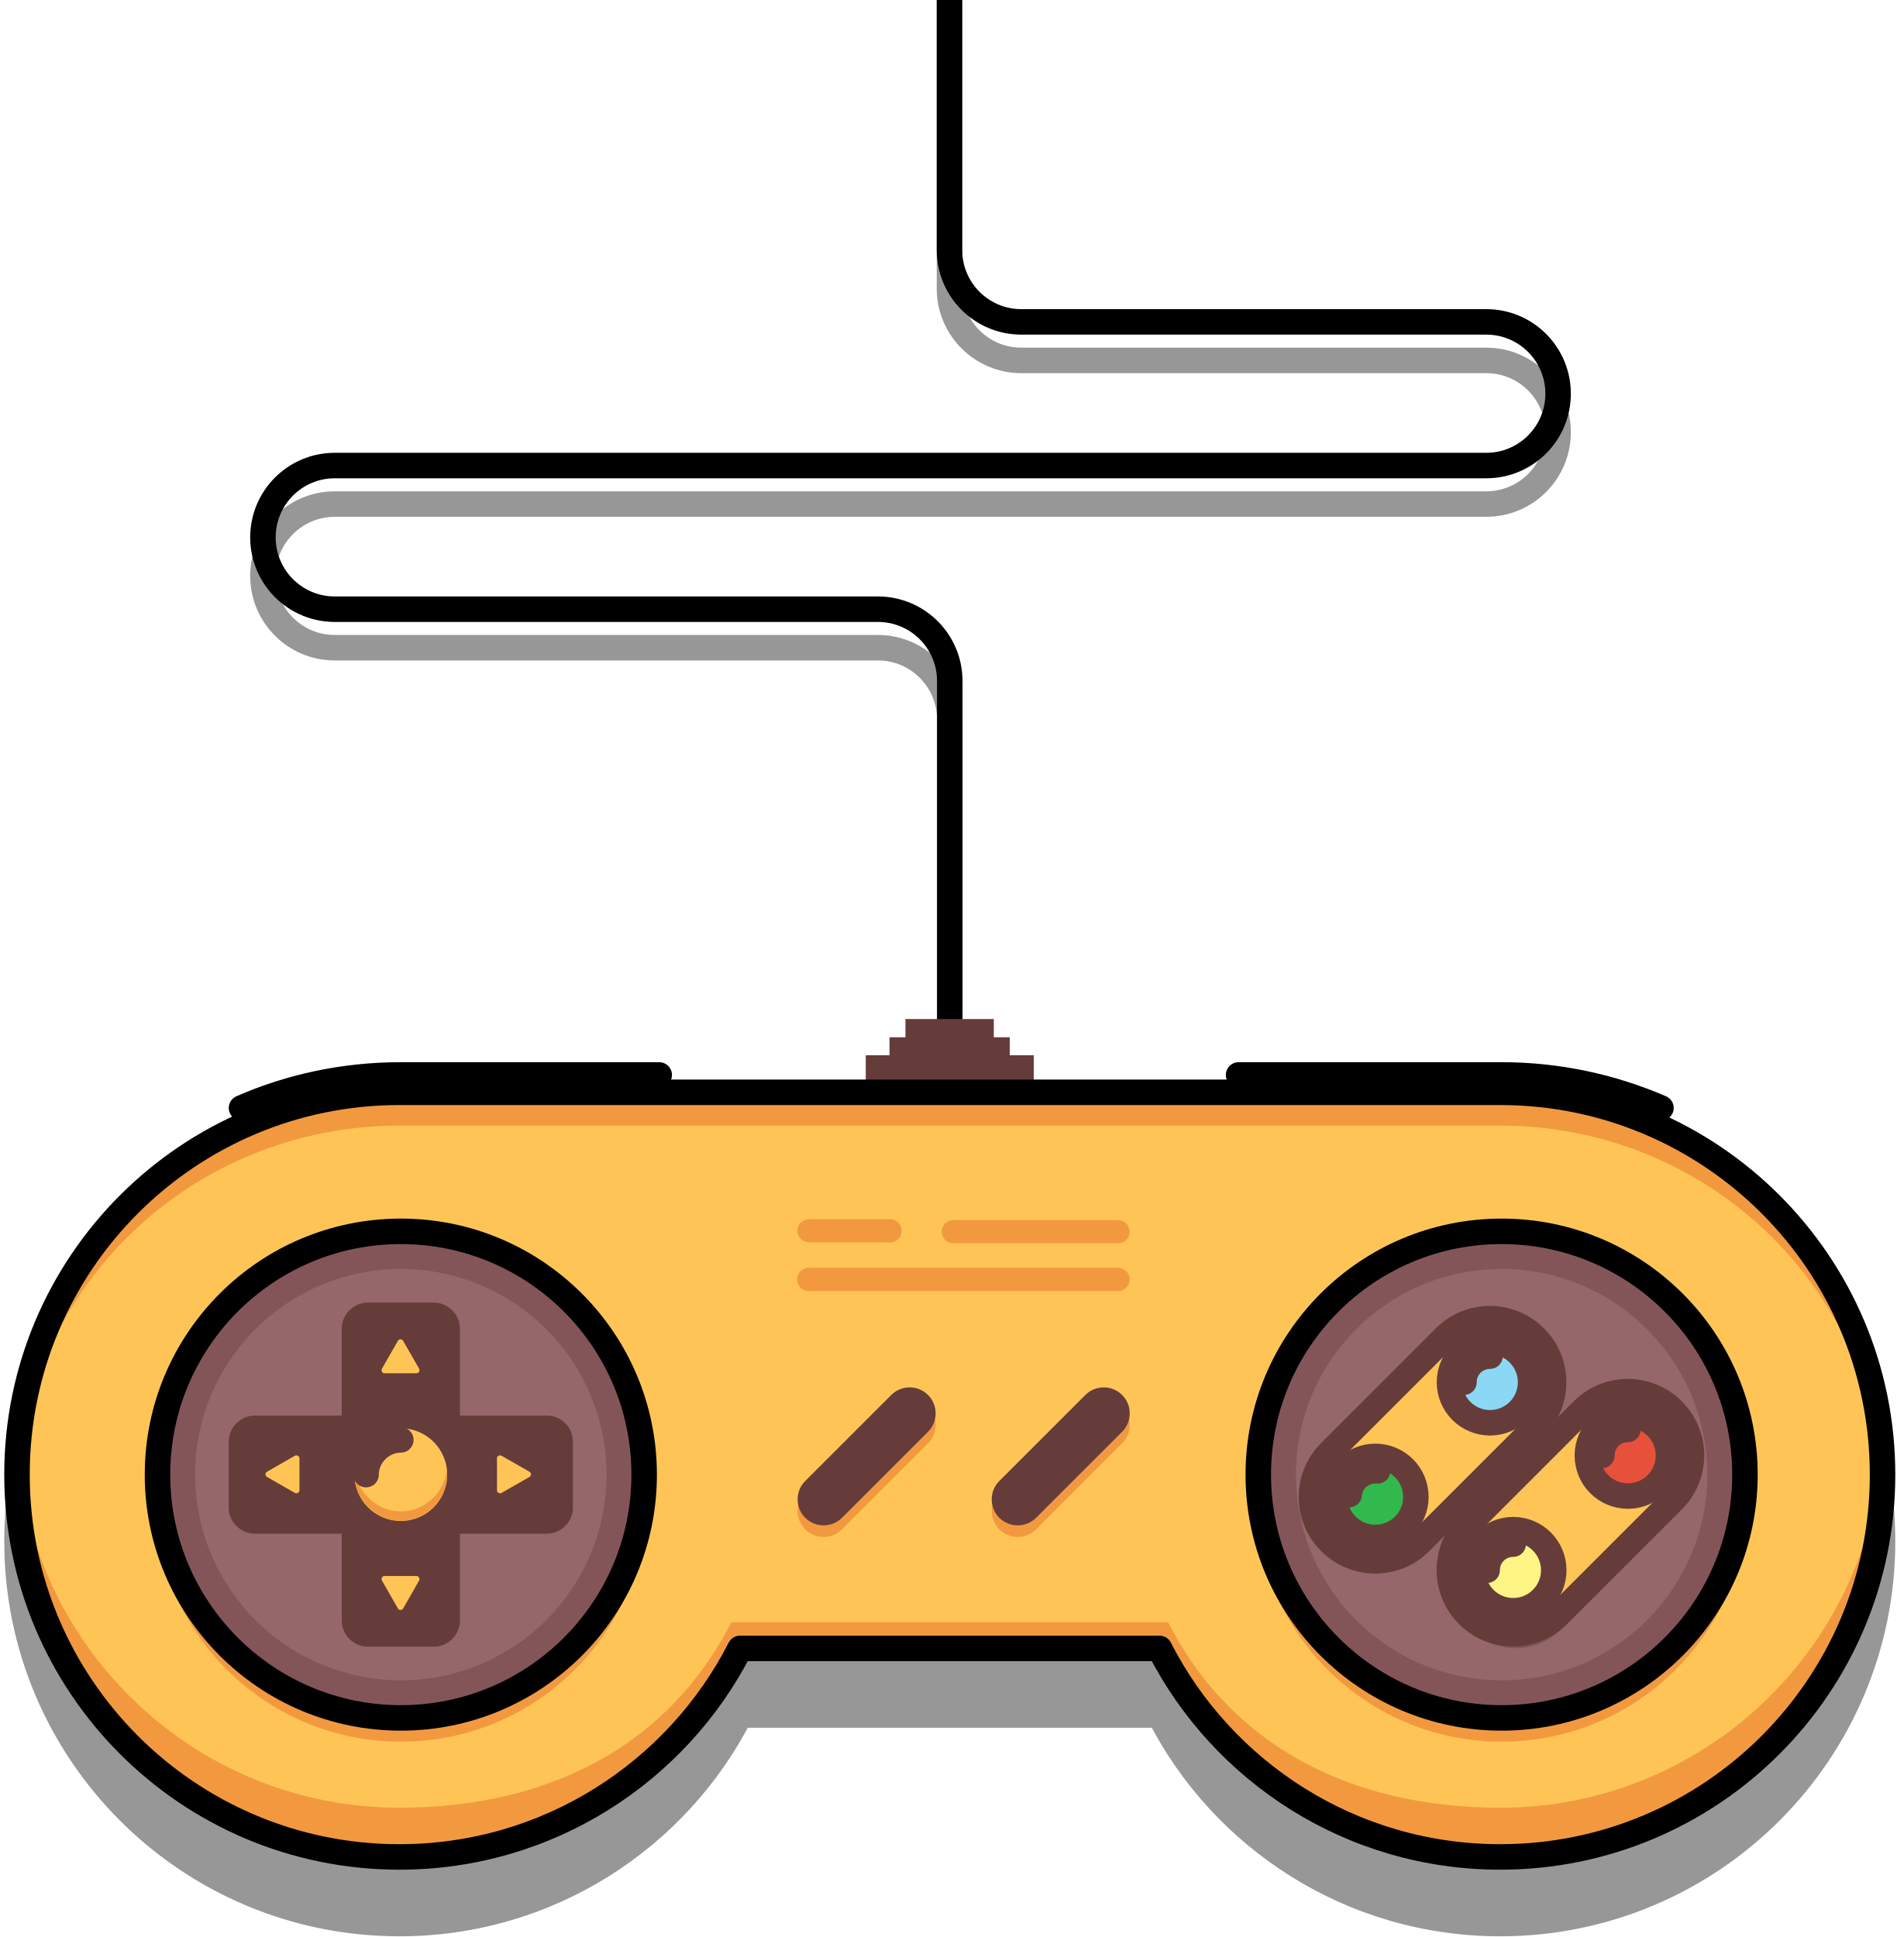
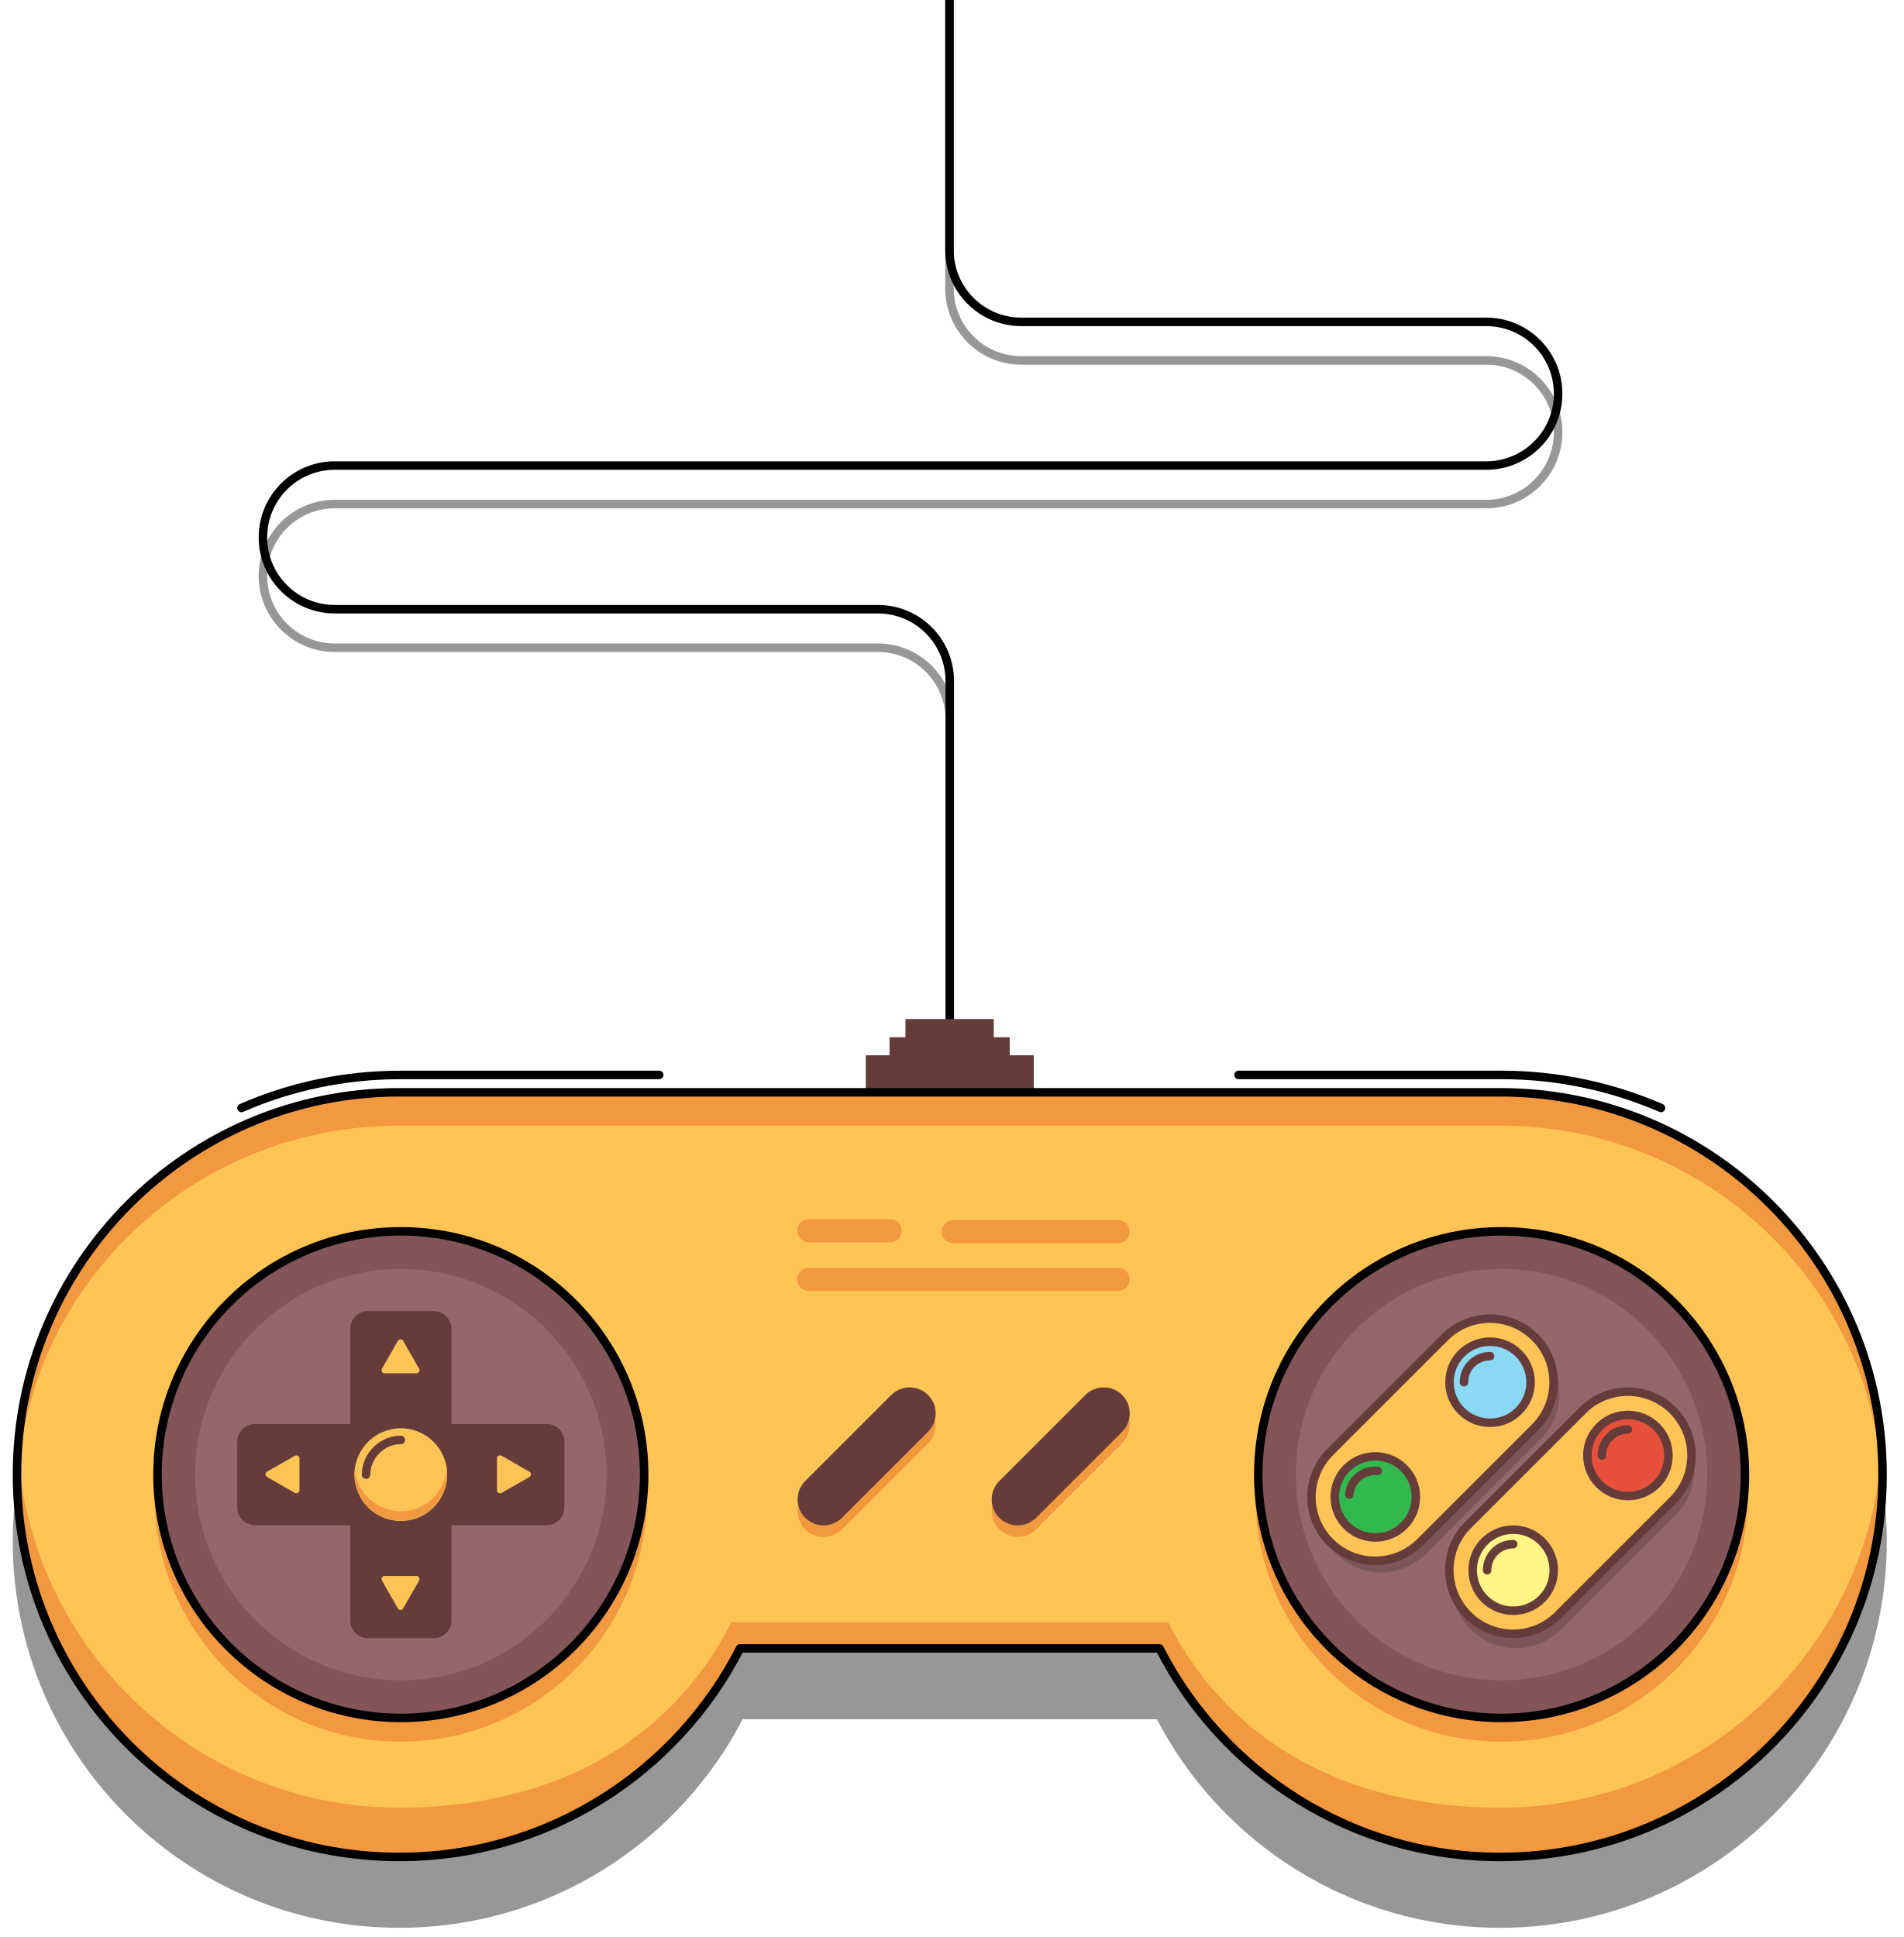
<svg xmlns="http://www.w3.org/2000/svg" width="224" height="228" viewBox="0 0 224 228" fill="none">
-   <path opacity="0.41" d="M176.552 136.415H47.002C22.148 136.415 2 156.563 2 181.417C2 206.27 22.148 226.418 47.002 226.418C64.491 226.418 79.662 216.429 87.094 201.872H136.46C143.892 216.429 159.063 226.418 176.552 226.418C201.406 226.418 221.554 206.27 221.554 181.417C221.554 156.563 201.406 136.415 176.552 136.415Z" fill="black" stroke="black" stroke-width="3" stroke-miterlimit="10" stroke-linecap="round" stroke-linejoin="round" />
-   <path opacity="0.41" d="M111.777 125.403V84.697C111.777 80.026 107.993 76.242 103.322 76.242H39.399C34.729 76.242 30.944 72.458 30.944 67.787C30.944 63.117 34.729 59.332 39.399 59.332H174.916C179.587 59.332 183.371 55.548 183.371 50.877C183.371 46.207 179.587 42.423 174.916 42.423H120.198C115.527 42.423 111.743 38.638 111.743 33.968V-1.931" stroke="black" stroke-width="3" stroke-miterlimit="10" stroke-linecap="round" stroke-linejoin="round" />
-   <path d="M111.777 120.869V80.162C111.777 75.492 107.993 71.708 103.322 71.708H39.399C34.729 71.708 30.944 67.923 30.944 63.253C30.944 58.582 34.729 54.798 39.399 54.798H174.916C179.587 54.798 183.371 51.014 183.371 46.343C183.371 41.672 179.587 37.888 174.916 37.888H120.198C115.527 37.888 111.743 34.104 111.743 29.433V-5" stroke="black" stroke-width="3" stroke-miterlimit="10" stroke-linejoin="round" />
+   <path opacity="0.41" d="M176.552 136.415H47.002C22.148 136.415 2 156.563 2 181.417C2 206.27 22.148 226.418 47.002 226.418C64.491 226.418 79.662 216.429 87.094 201.872H136.46C143.892 216.429 159.063 226.418 176.552 226.418C201.406 226.418 221.554 206.27 221.554 181.417C221.554 156.563 201.406 136.415 176.552 136.415Z" fill="black" stroke="black" strokeWidth="3" stroke-miterlimit="10" stroke-linecap="round" stroke-linejoin="round" />
+   <path opacity="0.41" d="M111.777 125.403V84.697C111.777 80.026 107.993 76.242 103.322 76.242H39.399C34.729 76.242 30.944 72.458 30.944 67.787C30.944 63.117 34.729 59.332 39.399 59.332H174.916C179.587 59.332 183.371 55.548 183.371 50.877C183.371 46.207 179.587 42.423 174.916 42.423H120.198C115.527 42.423 111.743 38.638 111.743 33.968V-1.931" stroke="black" strokeWidth="3" stroke-miterlimit="10" stroke-linecap="round" stroke-linejoin="round" />
+   <path d="M111.777 120.869V80.162C111.777 75.492 107.993 71.708 103.322 71.708H39.399C34.729 71.708 30.944 67.923 30.944 63.253C30.944 58.582 34.729 54.798 39.399 54.798H174.916C179.587 54.798 183.371 51.014 183.371 46.343C183.371 41.672 179.587 37.888 174.916 37.888H120.198C115.527 37.888 111.743 34.104 111.743 29.433V-5" stroke="black" strokeWidth="3" stroke-miterlimit="10" stroke-linejoin="round" />
  <path d="M121.664 124.21H101.89V128.472H121.664V124.21Z" fill="#663C3B" />
  <path d="M118.834 122.095H104.686V125.437H118.834V122.095Z" fill="#663C3B" />
  <path d="M116.959 119.948H106.561V123.153H116.959V119.948Z" fill="#663C3B" />
  <path d="M176.552 128.642H47.002C22.148 128.642 2 148.79 2 173.644C2 198.497 22.148 218.645 47.002 218.645C64.491 218.645 79.662 208.656 87.094 194.099H136.46C143.892 208.656 159.063 218.645 176.552 218.645C201.406 218.645 221.554 198.497 221.554 173.644C221.554 148.79 201.406 128.642 176.552 128.642Z" fill="#FEC556" />
  <path d="M104.754 146.233H95.208C94.458 146.233 93.844 145.619 93.844 144.869C93.844 144.119 94.458 143.506 95.208 143.506H104.754C105.504 143.506 106.118 144.119 106.118 144.869C106.118 145.619 105.538 146.233 104.754 146.233Z" fill="#F29940" />
  <path d="M131.584 146.336H112.186C111.436 146.336 110.822 145.722 110.822 144.972C110.822 144.222 111.436 143.609 112.186 143.609H131.584C132.334 143.609 132.948 144.222 132.948 144.972C132.948 145.722 132.369 146.336 131.584 146.336Z" fill="#F29940" />
  <path d="M131.585 151.961H95.174C94.424 151.961 93.811 151.347 93.811 150.597C93.811 149.847 94.424 149.233 95.174 149.233H131.585C132.335 149.233 132.949 149.847 132.949 150.597C132.949 151.347 132.335 151.961 131.585 151.961Z" fill="#F29940" />
  <path d="M94.765 180.018C93.572 178.825 93.572 176.882 94.765 175.688L104.89 165.563C106.084 164.37 108.027 164.37 109.22 165.563C110.413 166.756 110.413 168.699 109.22 169.893L99.095 180.018C97.901 181.211 95.958 181.211 94.765 180.018Z" fill="#F29940" />
  <path d="M117.607 180.018C116.414 178.825 116.414 176.882 117.607 175.688L127.732 165.563C128.925 164.37 130.869 164.37 132.062 165.563C133.255 166.756 133.255 168.699 132.062 169.893L121.937 180.018C120.743 181.211 118.8 181.211 117.607 180.018Z" fill="#F29940" />
  <path d="M47.002 132.494H176.552C200.86 132.494 220.668 151.449 221.52 175.143C221.554 174.597 221.554 174.086 221.554 173.541C221.554 148.687 201.406 128.539 176.552 128.539H47.002C22.148 128.539 2 148.687 2 173.541C2 174.086 2 174.597 2.034 175.143C2.852 151.449 22.66 132.494 47.002 132.494Z" fill="#F29940" />
  <path d="M176.552 212.781C159.063 212.781 144.915 205.519 137.483 190.962H86.072C78.639 205.519 64.491 212.781 47.002 212.781C23.137 212.781 3.602 194.167 2.102 170.677C2.034 171.632 2 172.586 2 173.575C2 198.428 22.148 218.577 47.002 218.577C64.491 218.577 79.662 208.588 87.094 194.03H136.46C143.892 208.588 159.063 218.577 176.552 218.577C201.406 218.577 221.554 198.428 221.554 173.575C221.554 172.586 221.52 171.632 221.452 170.677C219.952 194.167 200.417 212.781 176.552 212.781Z" fill="#F29940" />
  <path d="M47.172 205.009C63.176 205.009 76.15 192.034 76.15 176.03C76.15 160.026 63.176 147.052 47.172 147.052C31.168 147.052 18.194 160.026 18.194 176.03C18.194 192.034 31.168 205.009 47.172 205.009Z" fill="#F29940" />
  <path d="M47.172 202.213C62.988 202.213 75.81 189.392 75.81 173.576C75.81 157.76 62.988 144.938 47.172 144.938C31.356 144.938 18.535 157.76 18.535 173.576C18.535 189.392 31.356 202.213 47.172 202.213Z" fill="#835559" />
  <path d="M47.172 197.781C60.541 197.781 71.378 186.944 71.378 173.575C71.378 160.207 60.541 149.37 47.172 149.37C33.804 149.37 22.967 160.207 22.967 173.575C22.967 186.944 33.804 197.781 47.172 197.781Z" fill="#95676B" />
  <path d="M64.355 168.121H52.627V156.393C52.627 155.541 51.911 154.825 51.059 154.825H43.286C42.434 154.825 41.718 155.541 41.718 156.393V168.121H29.99C29.138 168.121 28.422 168.837 28.422 169.689V177.462C28.422 178.314 29.138 179.03 29.99 179.03H41.718V190.758C41.718 191.61 42.434 192.326 43.286 192.326H51.059C51.911 192.326 52.627 191.61 52.627 190.758V179.03H64.355C65.207 179.03 65.923 178.314 65.923 177.462V169.689C65.923 168.803 65.207 168.121 64.355 168.121Z" fill="#663C3B" />
-   <path d="M47.172 202.213C62.988 202.213 75.81 189.392 75.81 173.576C75.81 157.76 62.988 144.938 47.172 144.938C31.356 144.938 18.535 157.76 18.535 173.576C18.535 189.392 31.356 202.213 47.172 202.213Z" stroke="black" stroke-width="3" stroke-miterlimit="10" stroke-linecap="round" stroke-linejoin="round" />
+   <path d="M47.172 202.213C62.988 202.213 75.81 189.392 75.81 173.576C75.81 157.76 62.988 144.938 47.172 144.938C31.356 144.938 18.535 157.76 18.535 173.576C18.535 189.392 31.356 202.213 47.172 202.213Z" stroke="black" strokeWidth="3" stroke-miterlimit="10" stroke-linecap="round" stroke-linejoin="round" />
  <path d="M176.723 205.009C192.727 205.009 205.701 192.034 205.701 176.03C205.701 160.026 192.727 147.052 176.723 147.052C160.719 147.052 147.744 160.026 147.744 176.03C147.744 192.034 160.719 205.009 176.723 205.009Z" fill="#F29940" />
  <path d="M176.723 202.213C192.539 202.213 205.36 189.392 205.36 173.576C205.36 157.76 192.539 144.938 176.723 144.938C160.906 144.938 148.085 157.76 148.085 173.576C148.085 189.392 160.906 202.213 176.723 202.213Z" fill="#835559" />
  <path d="M176.723 197.781C190.091 197.781 200.928 186.944 200.928 173.575C200.928 160.207 190.091 149.37 176.723 149.37C163.355 149.37 152.517 160.207 152.517 173.575C152.517 186.944 163.355 197.781 176.723 197.781Z" fill="#95676B" />
-   <path d="M176.723 202.213C192.539 202.213 205.36 189.392 205.36 173.576C205.36 157.76 192.539 144.938 176.723 144.938C160.906 144.938 148.085 157.76 148.085 173.576C148.085 189.392 160.906 202.213 176.723 202.213Z" stroke="black" stroke-width="3" stroke-miterlimit="10" stroke-linecap="round" stroke-linejoin="round" />
+   <path d="M176.723 202.213C192.539 202.213 205.36 189.392 205.36 173.576C205.36 157.76 192.539 144.938 176.723 144.938C160.906 144.938 148.085 157.76 148.085 173.576C148.085 189.392 160.906 202.213 176.723 202.213Z" stroke="black" strokeWidth="3" stroke-miterlimit="10" stroke-linecap="round" stroke-linejoin="round" />
  <path d="M44.956 161.097L46.831 157.824C46.968 157.586 47.309 157.586 47.445 157.824L49.32 161.097C49.456 161.336 49.286 161.643 49.013 161.643H45.229C44.99 161.643 44.82 161.336 44.956 161.097Z" fill="#FEC556" />
  <path d="M44.956 186.053L46.831 189.326C46.968 189.564 47.309 189.564 47.445 189.326L49.32 186.053C49.456 185.814 49.286 185.507 49.013 185.507H45.229C44.99 185.507 44.82 185.814 44.956 186.053Z" fill="#FEC556" />
-   <path d="M64.355 168.121H52.627V156.393C52.627 155.541 51.911 154.825 51.059 154.825H43.286C42.434 154.825 41.718 155.541 41.718 156.393V168.121H29.99C29.138 168.121 28.422 168.837 28.422 169.689V177.462C28.422 178.314 29.138 179.03 29.99 179.03H41.718V190.758C41.718 191.61 42.434 192.326 43.286 192.326H51.059C51.911 192.326 52.627 191.61 52.627 190.758V179.03H64.355C65.207 179.03 65.923 178.314 65.923 177.462V169.689C65.923 168.803 65.207 168.121 64.355 168.121Z" stroke="#663C3B" stroke-width="3" stroke-miterlimit="10" stroke-linecap="round" stroke-linejoin="round" />
+   <path d="M64.355 168.121H52.627V156.393C52.627 155.541 51.911 154.825 51.059 154.825H43.286C42.434 154.825 41.718 155.541 41.718 156.393V168.121H29.99C29.138 168.121 28.422 168.837 28.422 169.689V177.462C28.422 178.314 29.138 179.03 29.99 179.03H41.718V190.758C41.718 191.61 42.434 192.326 43.286 192.326H51.059C51.911 192.326 52.627 191.61 52.627 190.758V179.03H64.355C65.207 179.03 65.923 178.314 65.923 177.462V169.689C65.923 168.803 65.207 168.121 64.355 168.121Z" stroke="#663C3B" strokeWidth="3" stroke-miterlimit="10" stroke-linecap="round" stroke-linejoin="round" />
  <path d="M59.036 171.359L62.309 173.234C62.548 173.37 62.548 173.711 62.309 173.848L59.036 175.723C58.798 175.859 58.491 175.689 58.491 175.416V171.632C58.491 171.393 58.798 171.223 59.036 171.359Z" fill="#FEC556" />
  <path d="M34.695 171.359L31.422 173.234C31.183 173.37 31.183 173.711 31.422 173.848L34.695 175.723C34.933 175.859 35.24 175.689 35.24 175.416V171.632C35.24 171.393 34.933 171.223 34.695 171.359Z" fill="#FEC556" />
-   <path d="M145.767 126.528H176.723C183.371 126.528 189.712 127.926 195.473 130.415" stroke="black" stroke-width="3" stroke-miterlimit="10" stroke-linecap="round" stroke-linejoin="round" />
-   <path d="M28.422 130.415C34.183 127.892 40.524 126.528 47.172 126.528H77.583" stroke="black" stroke-width="3" stroke-miterlimit="10" stroke-linecap="round" stroke-linejoin="round" />
-   <path d="M176.552 128.573H47.002C22.148 128.573 2 148.722 2 173.575C2 198.428 22.148 218.577 47.002 218.577C64.491 218.577 79.662 208.588 87.094 194.031H136.46C143.892 208.588 159.063 218.577 176.552 218.577C201.406 218.577 221.554 198.428 221.554 173.575C221.554 148.722 201.406 128.573 176.552 128.573Z" stroke="black" stroke-width="3" stroke-miterlimit="10" stroke-linecap="round" stroke-linejoin="round" />
+   <path d="M145.767 126.528H176.723C183.371 126.528 189.712 127.926 195.473 130.415" stroke="black" strokeWidth="3" stroke-miterlimit="10" stroke-linecap="round" stroke-linejoin="round" />
+   <path d="M28.422 130.415C34.183 127.892 40.524 126.528 47.172 126.528H77.583" stroke="black" strokeWidth="3" stroke-miterlimit="10" stroke-linecap="round" stroke-linejoin="round" />
+   <path d="M176.552 128.573H47.002C22.148 128.573 2 148.722 2 173.575C2 198.428 22.148 218.577 47.002 218.577C64.491 218.577 79.662 208.588 87.094 194.031H136.46C143.892 208.588 159.063 218.577 176.552 218.577C201.406 218.577 221.554 198.428 221.554 173.575C221.554 148.722 201.406 128.573 176.552 128.573Z" stroke="black" strokeWidth="3" stroke-miterlimit="10" stroke-linecap="round" stroke-linejoin="round" />
  <path opacity="0.17" d="M181.325 169.382L167.825 182.882C164.893 185.814 160.154 185.814 157.222 182.882C154.29 179.951 154.29 175.212 157.222 172.28L170.723 158.779C173.654 155.847 178.393 155.847 181.325 158.779C184.257 161.677 184.257 166.45 181.325 169.382Z" fill="black" />
  <path d="M180.643 168.017L167.143 181.518C164.211 184.45 159.472 184.45 156.54 181.518C153.608 178.586 153.608 173.847 156.54 170.915L170.041 157.415C172.973 154.483 177.711 154.483 180.643 157.415C183.575 160.313 183.575 165.086 180.643 168.017Z" fill="#FEC556" />
-   <path d="M180.643 168.017L167.143 181.518C164.211 184.45 159.472 184.45 156.54 181.518C153.608 178.586 153.608 173.847 156.54 170.915L170.041 157.415C172.973 154.483 177.711 154.483 180.643 157.415C183.575 160.313 183.575 165.086 180.643 168.017Z" stroke="#663C3B" stroke-width="3" stroke-miterlimit="10" stroke-linecap="round" stroke-linejoin="round" />
+   <path d="M180.643 168.017L167.143 181.518C164.211 184.45 159.472 184.45 156.54 181.518C153.608 178.586 153.608 173.847 156.54 170.915L170.041 157.415C172.973 154.483 177.711 154.483 180.643 157.415C183.575 160.313 183.575 165.086 180.643 168.017Z" stroke="#663C3B" strokeWidth="3" stroke-miterlimit="10" stroke-linecap="round" stroke-linejoin="round" />
  <path d="M161.859 180.973C164.495 180.973 166.632 178.836 166.632 176.2C166.632 173.564 164.495 171.427 161.859 171.427C159.223 171.427 157.086 173.564 157.086 176.2C157.086 178.836 159.223 180.973 161.859 180.973Z" fill="#32B94D" />
-   <path d="M158.79 175.928C158.927 174.223 160.427 172.996 162.131 173.132" stroke="#663C3B" stroke-width="3" stroke-miterlimit="10" stroke-linecap="round" stroke-linejoin="round" />
-   <path d="M161.859 180.973C164.495 180.973 166.632 178.836 166.632 176.2C166.632 173.564 164.495 171.427 161.859 171.427C159.223 171.427 157.086 173.564 157.086 176.2C157.086 178.836 159.223 180.973 161.859 180.973Z" stroke="#663C3B" stroke-width="3" stroke-miterlimit="10" stroke-linecap="round" stroke-linejoin="round" />
+   <path d="M158.79 175.928C158.927 174.223 160.427 172.996 162.131 173.132" stroke="#663C3B" strokeWidth="3" stroke-miterlimit="10" stroke-linecap="round" stroke-linejoin="round" />
+   <path d="M161.859 180.973C164.495 180.973 166.632 178.836 166.632 176.2C166.632 173.564 164.495 171.427 161.859 171.427C159.223 171.427 157.086 173.564 157.086 176.2C157.086 178.836 159.223 180.973 161.859 180.973Z" stroke="#663C3B" strokeWidth="3" stroke-miterlimit="10" stroke-linecap="round" stroke-linejoin="round" />
  <path d="M175.359 167.472C177.995 167.472 180.132 165.335 180.132 162.699C180.132 160.063 177.995 157.927 175.359 157.927C172.723 157.927 170.586 160.063 170.586 162.699C170.586 165.335 172.723 167.472 175.359 167.472Z" fill="#8BD8F5" />
-   <path d="M172.291 162.699C172.291 160.995 173.654 159.631 175.359 159.631" stroke="#663C3B" stroke-width="3" stroke-miterlimit="10" stroke-linecap="round" stroke-linejoin="round" />
-   <path d="M175.359 167.472C177.995 167.472 180.132 165.335 180.132 162.699C180.132 160.063 177.995 157.927 175.359 157.927C172.723 157.927 170.586 160.063 170.586 162.699C170.586 165.335 172.723 167.472 175.359 167.472Z" stroke="#663C3B" stroke-width="3" stroke-miterlimit="10" stroke-linecap="round" stroke-linejoin="round" />
+   <path d="M172.291 162.699C172.291 160.995 173.654 159.631 175.359 159.631" stroke="#663C3B" strokeWidth="3" stroke-miterlimit="10" stroke-linecap="round" stroke-linejoin="round" />
+   <path d="M175.359 167.472C177.995 167.472 180.132 165.335 180.132 162.699C180.132 160.063 177.995 157.927 175.359 157.927C172.723 157.927 170.586 160.063 170.586 162.699C170.586 165.335 172.723 167.472 175.359 167.472Z" stroke="#663C3B" strokeWidth="3" stroke-miterlimit="10" stroke-linecap="round" stroke-linejoin="round" />
  <path opacity="0.17" d="M197.212 178.313L183.711 191.814C180.78 194.746 176.041 194.746 173.109 191.814C170.177 188.882 170.177 184.143 173.109 181.211L186.609 167.711C189.541 164.779 194.28 164.779 197.212 167.711C200.144 170.643 200.144 175.381 197.212 178.313Z" fill="black" />
  <path d="M196.871 176.609L183.371 190.11C180.439 193.042 175.7 193.042 172.768 190.11C169.836 187.178 169.836 182.439 172.768 179.507L186.269 166.007C189.2 163.075 193.939 163.075 196.871 166.007C199.803 168.939 199.803 173.677 196.871 176.609Z" fill="#FEC556" />
-   <path d="M196.871 176.609L183.371 190.11C180.439 193.042 175.7 193.042 172.768 190.11C169.836 187.178 169.836 182.439 172.768 179.507L186.269 166.007C189.2 163.075 193.939 163.075 196.871 166.007C199.803 168.939 199.803 173.677 196.871 176.609Z" stroke="#663C3B" stroke-width="3" stroke-miterlimit="10" stroke-linecap="round" stroke-linejoin="round" />
+   <path d="M196.871 176.609L183.371 190.11C180.439 193.042 175.7 193.042 172.768 190.11C169.836 187.178 169.836 182.439 172.768 179.507L186.269 166.007C189.2 163.075 193.939 163.075 196.871 166.007C199.803 168.939 199.803 173.677 196.871 176.609Z" stroke="#663C3B" strokeWidth="3" stroke-miterlimit="10" stroke-linecap="round" stroke-linejoin="round" />
  <path d="M178.087 189.598C180.723 189.598 182.859 187.461 182.859 184.825C182.859 182.189 180.723 180.052 178.087 180.052C175.451 180.052 173.314 182.189 173.314 184.825C173.314 187.461 175.451 189.598 178.087 189.598Z" fill="#FEF585" />
-   <path d="M175.018 184.826C175.018 183.122 176.382 181.758 178.086 181.758" stroke="#663C3B" stroke-width="3" stroke-miterlimit="10" stroke-linecap="round" stroke-linejoin="round" />
-   <path d="M178.087 189.598C180.723 189.598 182.859 187.461 182.859 184.825C182.859 182.189 180.723 180.052 178.087 180.052C175.451 180.052 173.314 182.189 173.314 184.825C173.314 187.461 175.451 189.598 178.087 189.598Z" stroke="#663C3B" stroke-width="3" stroke-miterlimit="10" stroke-linecap="round" stroke-linejoin="round" />
+   <path d="M175.018 184.826C175.018 183.122 176.382 181.758 178.086 181.758" stroke="#663C3B" strokeWidth="3" stroke-miterlimit="10" stroke-linecap="round" stroke-linejoin="round" />
+   <path d="M178.087 189.598C180.723 189.598 182.859 187.461 182.859 184.825C182.859 182.189 180.723 180.052 178.087 180.052C175.451 180.052 173.314 182.189 173.314 184.825C173.314 187.461 175.451 189.598 178.087 189.598Z" stroke="#663C3B" strokeWidth="3" stroke-miterlimit="10" stroke-linecap="round" stroke-linejoin="round" />
  <path d="M191.587 176.098C194.223 176.098 196.36 173.961 196.36 171.325C196.36 168.689 194.223 166.552 191.587 166.552C188.951 166.552 186.814 168.689 186.814 171.325C186.814 173.961 188.951 176.098 191.587 176.098Z" fill="#E7503B" />
-   <path d="M188.519 171.325C188.519 169.621 189.882 168.257 191.587 168.257" stroke="#663C3B" stroke-width="3" stroke-miterlimit="10" stroke-linecap="round" stroke-linejoin="round" />
-   <path d="M191.587 176.098C194.223 176.098 196.36 173.961 196.36 171.325C196.36 168.689 194.223 166.552 191.587 166.552C188.951 166.552 186.814 168.689 186.814 171.325C186.814 173.961 188.951 176.098 191.587 176.098Z" stroke="#663C3B" stroke-width="3" stroke-miterlimit="10" stroke-linecap="round" stroke-linejoin="round" />
+   <path d="M188.519 171.325C188.519 169.621 189.882 168.257 191.587 168.257" stroke="#663C3B" strokeWidth="3" stroke-miterlimit="10" stroke-linecap="round" stroke-linejoin="round" />
+   <path d="M191.587 176.098C194.223 176.098 196.36 173.961 196.36 171.325C196.36 168.689 194.223 166.552 191.587 166.552C188.951 166.552 186.814 168.689 186.814 171.325C186.814 173.961 188.951 176.098 191.587 176.098Z" stroke="#663C3B" strokeWidth="3" stroke-miterlimit="10" stroke-linecap="round" stroke-linejoin="round" />
  <path d="M94.765 178.655C93.572 177.462 93.572 175.518 94.765 174.325L104.89 164.2C106.084 163.007 108.027 163.007 109.22 164.2C110.413 165.393 110.413 167.336 109.22 168.53L99.095 178.655C97.901 179.848 95.958 179.848 94.765 178.655Z" fill="#663C3B" />
  <path d="M117.607 178.655C116.414 177.462 116.414 175.518 117.607 174.325L127.732 164.2C128.925 163.007 130.869 163.007 132.062 164.2C133.255 165.393 133.255 167.336 132.062 168.53L121.937 178.655C120.743 179.848 118.8 179.848 117.607 178.655Z" fill="#663C3B" />
  <path d="M47.172 179.03C50.185 179.03 52.627 176.588 52.627 173.576C52.627 170.563 50.185 168.121 47.172 168.121C44.159 168.121 41.717 170.563 41.717 173.576C41.717 176.588 44.159 179.03 47.172 179.03Z" fill="#FEC556" />
  <path d="M47.172 177.904C44.411 177.904 42.024 175.722 41.752 172.995C41.717 173.166 41.717 173.37 41.717 173.541C41.717 176.507 44.206 178.995 47.172 178.995C50.138 178.995 52.627 176.507 52.627 173.541C52.627 173.336 52.627 173.166 52.593 172.995C52.286 175.722 49.934 177.904 47.172 177.904Z" fill="#F29940" />
-   <path d="M43.081 173.575C43.081 171.359 44.956 169.484 47.172 169.484" stroke="#663C3B" stroke-width="3" stroke-miterlimit="10" stroke-linecap="round" stroke-linejoin="round" />
+   <path d="M43.081 173.575C43.081 171.359 44.956 169.484 47.172 169.484" stroke="#663C3B" strokeWidth="3" stroke-miterlimit="10" stroke-linecap="round" stroke-linejoin="round" />
</svg>
